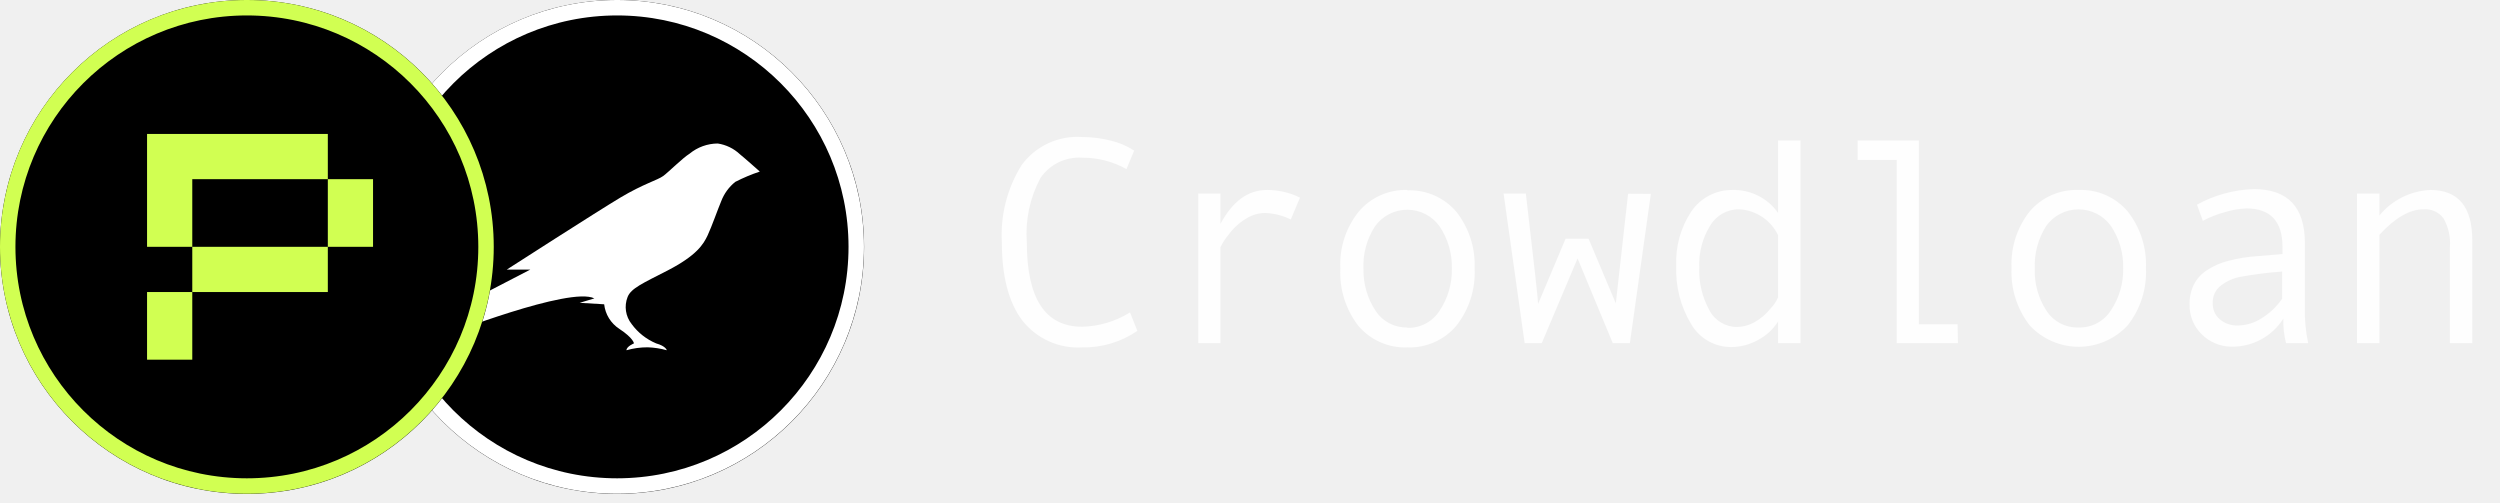
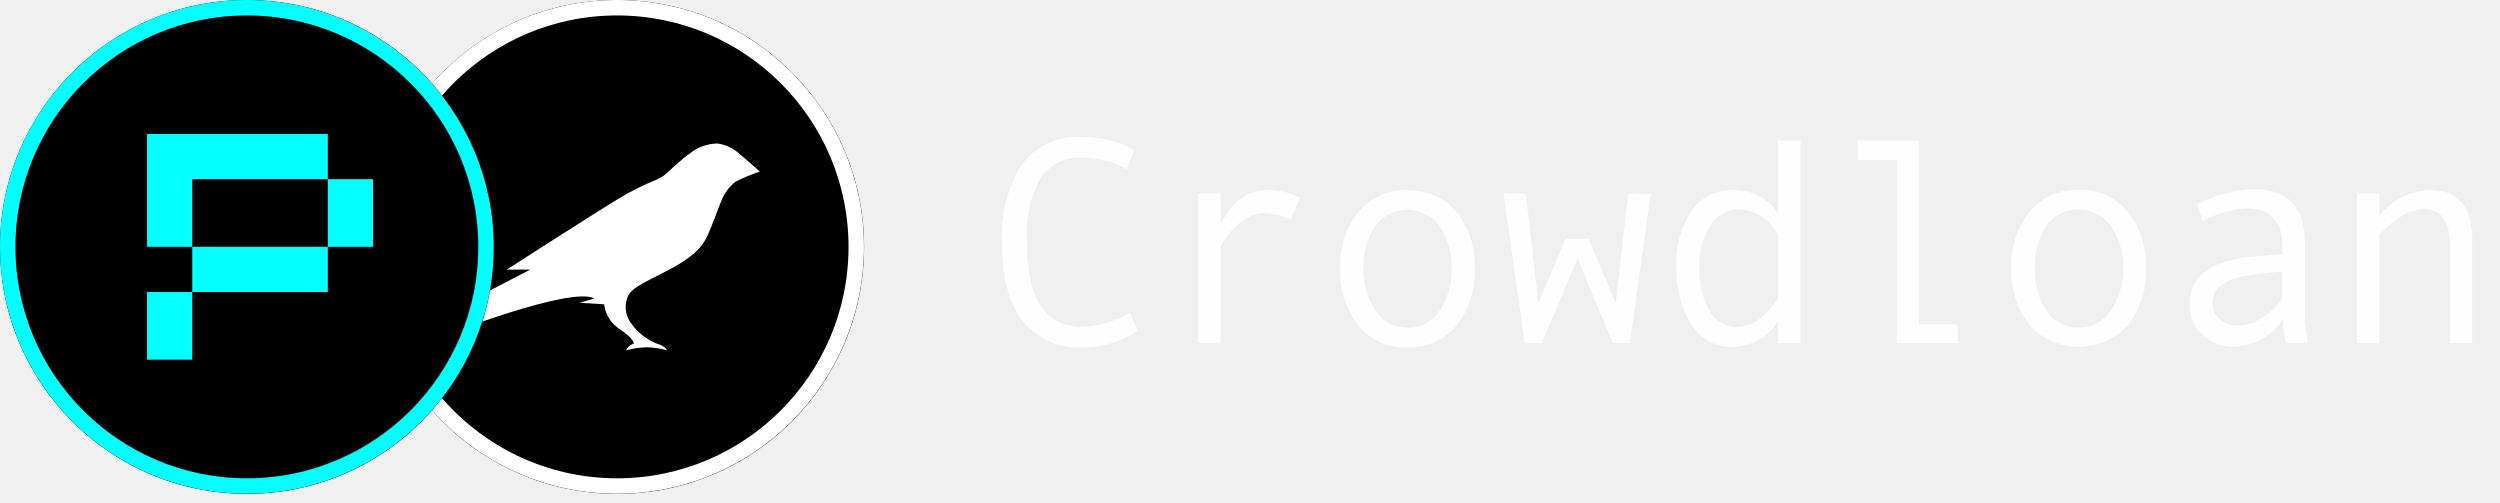
<svg xmlns="http://www.w3.org/2000/svg" id="Layer_1" data-name="Layer 1" viewBox="0 0 204 41">
  <defs>
-     <style>.cls-1,.cls-5{fill:#fff;}.cls-2,.cls-4{fill:none;stroke-width:1.26px;}.cls-2{stroke:#fff;}.cls-3{fill:#d1ff52;fill-rule:evenodd;}.cls-4{stroke:#d1ff52;}.cls-5{fill-opacity:0.9;}</style>
+     <style>.cls-1,.cls-5{fill:#fff;}.cls-2,.cls-4{fill:none;stroke-width:1.26px;}.cls-2{stroke:#fff;}.cls-3{fill:#03FFFF;fill-rule:evenodd;}.cls-4{stroke:#03FFFF;}.cls-5{fill-opacity:0.9;}</style>
  </defs>
  <path d="M30.21,20.14A20.15,20.15,0,1,0,50.36,0,20.15,20.15,0,0,0,30.21,20.14Z" />
  <path class="cls-1" d="M60.38,12.59a3.37,3.37,0,0,0-1.81-.88,3.65,3.65,0,0,0-2.3.83c-.59.37-1.69,1.48-2.15,1.82s-1.62.64-3.51,1.77S41.35,22,41.35,22l1.92,0L34.7,26.44h.86l-1.23.94a2.77,2.77,0,0,0,2-.29v.26s10.2-4,12.17-3l-1.2.36,2,.12a2.75,2.75,0,0,0,1.23,2c1.17.77,1.2,1.19,1.2,1.19s-.61.25-.61.56a6.23,6.23,0,0,1,1.73-.24,6.63,6.63,0,0,1,1.56.24s-.06-.33-.87-.56a4.75,4.75,0,0,1-2-1.58,2.23,2.23,0,0,1-.33-2.2c.28-.72,1.25-1.13,3.27-2.17,2.38-1.23,2.92-2.14,3.26-2.86s.83-2.13,1.11-2.79A3.72,3.72,0,0,1,60,14.84,14.32,14.32,0,0,1,62,14S60.78,12.91,60.38,12.59Z" />
  <path class="cls-2" d="M50.36.63h0A19.52,19.52,0,0,1,69.87,20.14h0A19.52,19.52,0,0,1,50.36,39.66h0A19.52,19.52,0,0,1,30.84,20.14h0A19.52,19.52,0,0,1,50.36.63Z" />
  <path d="M0,20.14A20.15,20.15,0,1,0,20.14,0,20.15,20.15,0,0,0,0,20.14Z" />
  <path class="cls-3" d="M26.75,10.93H12v9.21h3.69v3.69H26.75V20.14H15.69V14.62H26.75Zm3.69,3.69H26.75v5.52h3.69ZM12,23.83h3.69v5.52H12V23.83Z" />
  <path class="cls-4" d="M20.14.63h0A19.52,19.52,0,0,1,39.66,20.14h0A19.52,19.52,0,0,1,20.14,39.66h0A19.52,19.52,0,0,1,.63,20.14h0A19.52,19.52,0,0,1,20.14.63Z" />
  <path class="cls-5" d="M92.81,27a7.72,7.72,0,0,1-4.51,1.35,5.78,5.78,0,0,1-4.89-2.21q-1.66-2.2-1.66-6.37a10.73,10.73,0,0,1,1.62-6.31,5.63,5.63,0,0,1,4.93-2.28,9.51,9.51,0,0,1,2.37.3,6,6,0,0,1,1.88.81l-.63,1.51a7.26,7.26,0,0,0-3.62-.93,3.81,3.81,0,0,0-3.4,1.66,9.61,9.61,0,0,0-1.11,5.24q0,6.89,4.51,6.89a7.72,7.72,0,0,0,3.91-1.17Zm13.26-10.85-.74,1.76a5.21,5.21,0,0,0-2.08-.53,2.93,2.93,0,0,0-1.58.47,4.77,4.77,0,0,0-1.43,1.32,4.87,4.87,0,0,0-.65,1V28H97.78V15.79h1.81v2.47c1-1.84,2.24-2.76,3.8-2.76A6,6,0,0,1,106.07,16.12Zm8.77-.62a5,5,0,0,1,4,1.75,7,7,0,0,1,1.49,4.63,7,7,0,0,1-1.49,4.67,5,5,0,0,1-4,1.77,5,5,0,0,1-4-1.76,7.09,7.09,0,0,1-1.47-4.68,6.87,6.87,0,0,1,1.49-4.63A5,5,0,0,1,114.84,15.5Zm0,11.22a3,3,0,0,0,2.63-1.4,5.92,5.92,0,0,0,1-3.41,5.93,5.93,0,0,0-1-3.47,3.24,3.24,0,0,0-5.27,0,5.89,5.89,0,0,0-.94,3.48,6,6,0,0,0,1,3.43A3,3,0,0,0,114.84,26.72Zm19.87-10.93L133,28h-1.4l-2.87-6.91L125.81,28h-1.4l-1.72-12.21h1.82q1,8.55,1,9l2.24-5.31h1.88l2.22,5.27,1-8.94ZM146.92,28h-1.83V26.24a4.31,4.31,0,0,1-1.61,1.49,4.49,4.49,0,0,1-2.21.59A3.75,3.75,0,0,1,138,26.45a8.47,8.47,0,0,1-1.22-4.74A7.42,7.42,0,0,1,138,17.27a4,4,0,0,1,3.38-1.77,4.41,4.41,0,0,1,3.71,1.87V11.46h1.83Zm-1.83-3.74V19.19a3.74,3.74,0,0,0-3.16-2.11,2.71,2.71,0,0,0-2.39,1.35,6,6,0,0,0-.88,3.38,6.7,6.7,0,0,0,.82,3.49,2.54,2.54,0,0,0,2.27,1.38,3,3,0,0,0,1.4-.38,4.39,4.39,0,0,0,1.32-1.12A2.92,2.92,0,0,0,145.09,24.26ZM159.77,28h-5V13.05h-3.19V11.46h5v15h3.16Zm9.85-12.5a5,5,0,0,1,4,1.75,7,7,0,0,1,1.49,4.63,7,7,0,0,1-1.49,4.67,5.45,5.45,0,0,1-8,0,7.09,7.09,0,0,1-1.48-4.68,6.92,6.92,0,0,1,1.49-4.63A5,5,0,0,1,169.62,15.5Zm0,11.22a3,3,0,0,0,2.63-1.4,5.92,5.92,0,0,0,1-3.41,5.93,5.93,0,0,0-1-3.47,3.25,3.25,0,0,0-5.28,0,6,6,0,0,0-.93,3.48,5.89,5.89,0,0,0,.95,3.43A3,3,0,0,0,169.62,26.72ZM188.35,28h-1.81a7,7,0,0,1-.22-2,4.9,4.9,0,0,1-4.25,2.29,3.46,3.46,0,0,1-2.4-1,3.27,3.27,0,0,1-1-2.5,3.39,3.39,0,0,1,.36-1.59,3,3,0,0,1,1.07-1.16,5.6,5.6,0,0,1,1.71-.75,12.29,12.29,0,0,1,2.39-.39l2.05-.17v-.58c0-2.1-1-3.14-2.93-3.14a6.78,6.78,0,0,0-1.76.3,8.76,8.76,0,0,0-1.81.71l-.48-1.32a10.26,10.26,0,0,1,4.64-1.27q4.17,0,4.17,4.41v5.25A12.13,12.13,0,0,0,188.35,28Zm-2.13-3.62V22.16a31.19,31.19,0,0,0-3.4.43,3.72,3.72,0,0,0-1.59.71,1.71,1.71,0,0,0-.67,1.43,1.66,1.66,0,0,0,.57,1.32,2.16,2.16,0,0,0,1.47.51,3.66,3.66,0,0,0,1.93-.58A5.69,5.69,0,0,0,186.22,24.38ZM201.74,28h-1.83V20.17a4.09,4.09,0,0,0-.52-2.35,1.84,1.84,0,0,0-1.63-.74c-1.12,0-2.32.69-3.6,2.08V28h-1.83V15.79h1.83v1.79a5.71,5.71,0,0,1,4.15-2.08q3.44,0,3.43,4.14Z" />
</svg>
